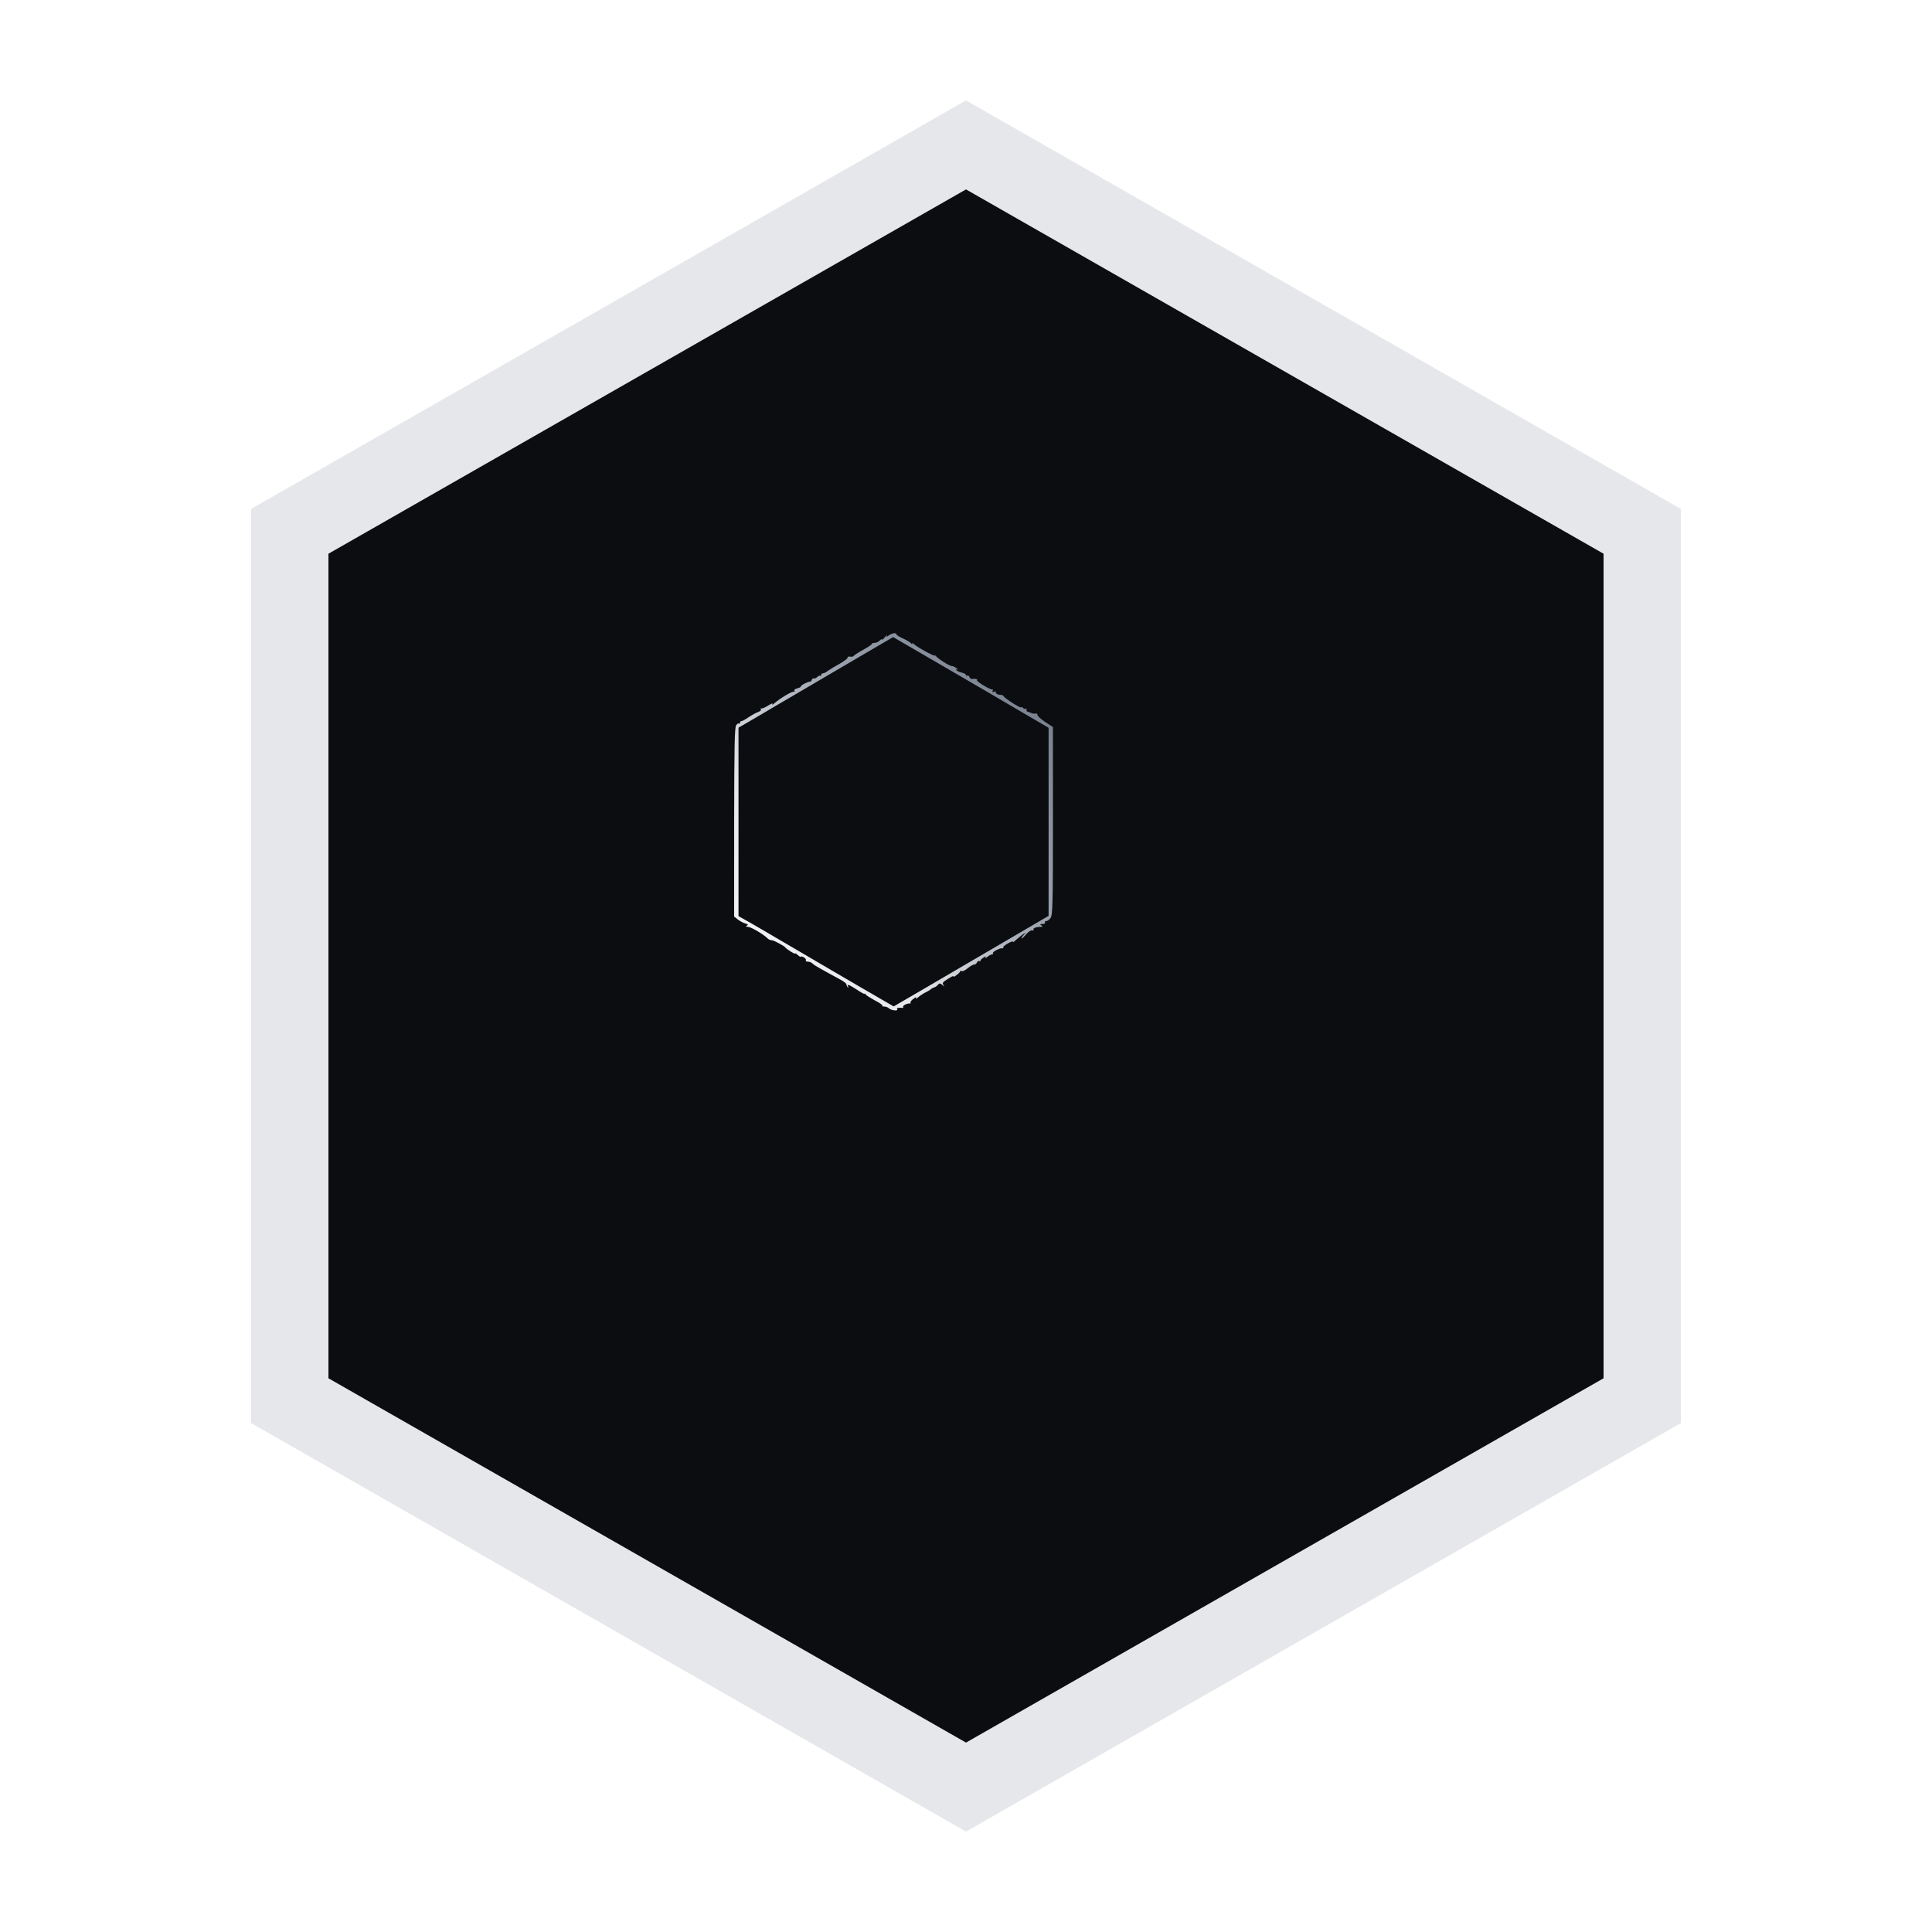
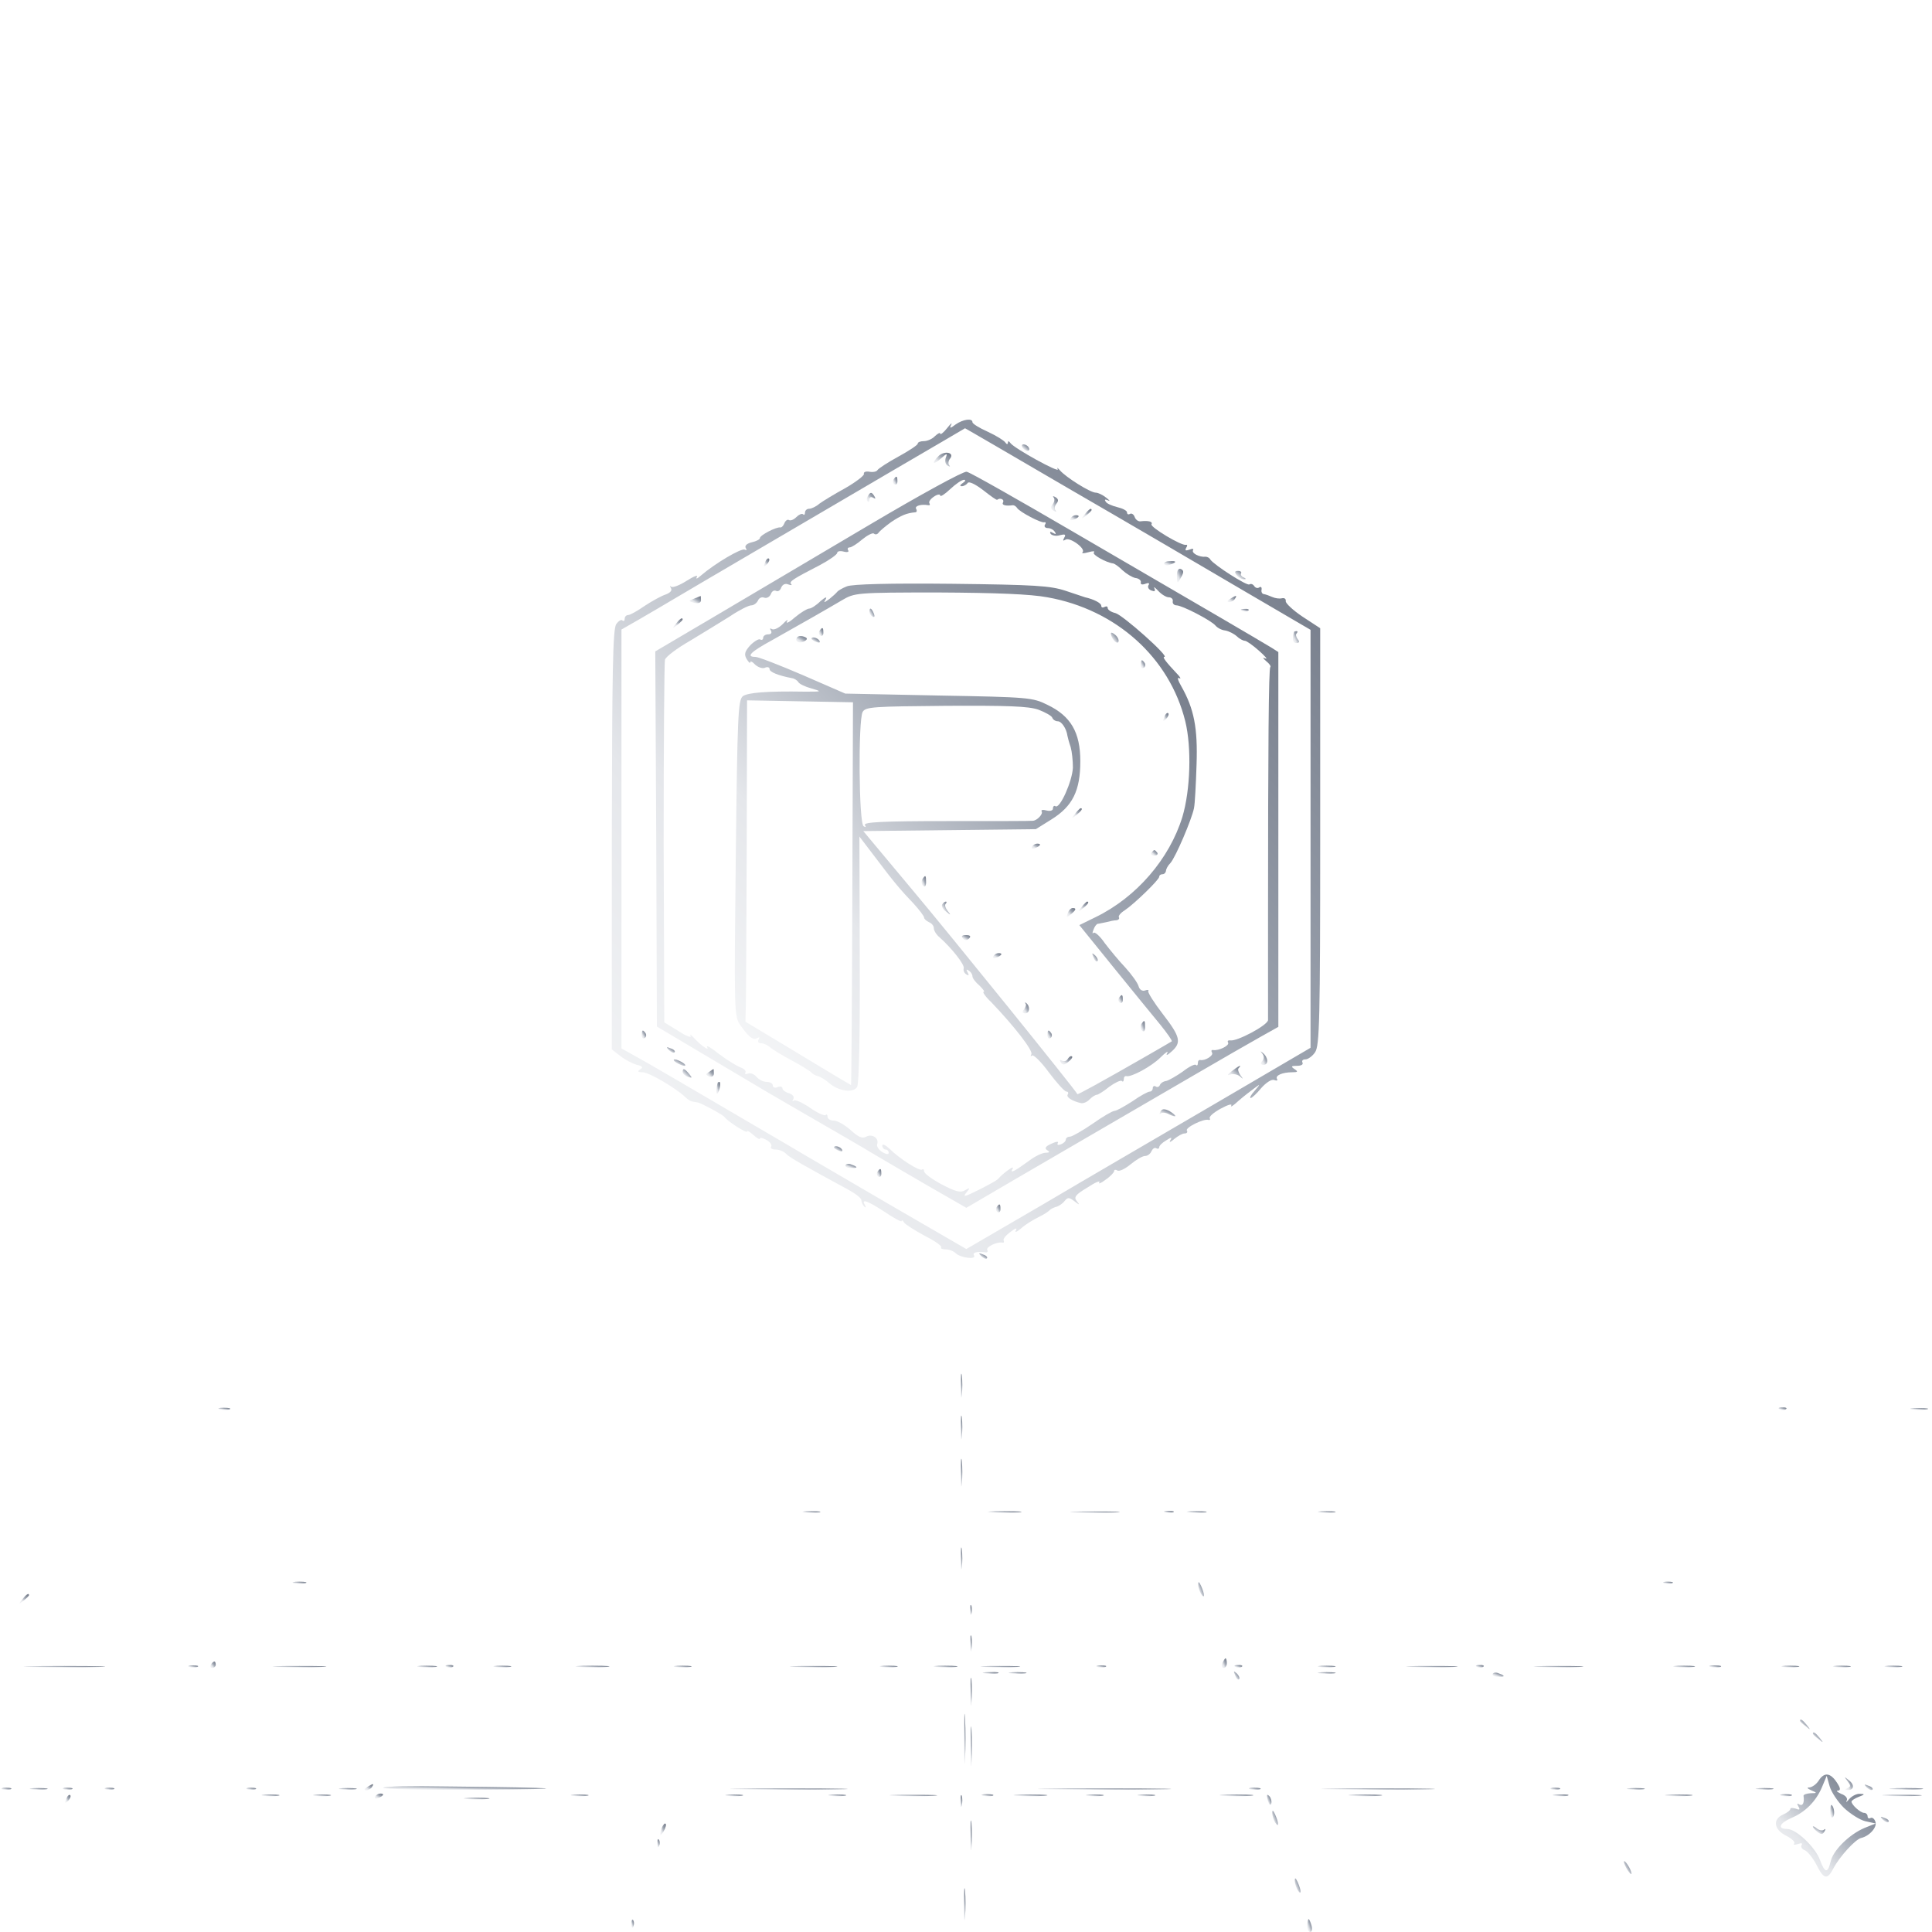
- <svg xmlns="http://www.w3.org/2000/svg" viewBox="0 0 200 200">
+ <svg xmlns="http://www.w3.org/2000/svg" version="1.0" width="600pt" height="600pt" viewBox="0 0 600 600" preserveAspectRatio="xMidYMid meet">
  <defs>
    <linearGradient id="metalGradient" x1="0%" y1="0%" x2="100%" y2="100%">
      <stop offset="0%" stop-color="#F8F9FA" />
      <stop offset="30%" stop-color="#E5E7EB" />
      <stop offset="60%" stop-color="#9CA3AF" />
      <stop offset="100%" stop-color="#6B7280" />
    </linearGradient>
  </defs>
-   <polygon fill="#0B0D10" points="100,15 170,55 170,145 100,185 30,145 30,55" />
-   <polygon fill="none" stroke="#E5E7EB" stroke-width="8" points="100,15 170,55 170,145 100,185 30,145 30,55" />
-   <g transform="translate(100, 100) scale(0.015, -0.015) translate(-3500, -2400)">
-     <path fill="url(#metalGradient)" d="M2968 4682 c-17 -13 -20 -13 -14 -1 4 8 -2 3 -13 -11 -11 -14 -21 -21 -21 -17 0 5 -7 1 -16 -7 -8 -9 -24 -16 -35 -16 -10 0 -19 -3 -19 -8 0 -4 -27 -22 -60 -40 -33 -18 -62 -37 -65 -42 -3 -5 -14 -7 -25 -5 -11 2 -19 -1 -17 -7 1 -5 -25 -25 -58 -44 -33 -18 -69 -40 -80 -48 -10 -9 -25 -16 -32 -16 -7 0 -13 -5 -13 -12 0 -6 -3 -9 -6 -5 -4 3 -13 -1 -21 -9 -8 -8 -18 -12 -23 -9 -4 3 -11 -2 -14 -10 -3 -8 -9 -14 -13 -13 -12 2 -63 -24 -63 -33 0 -4 -11 -10 -25 -13 -16 -4 -23 -11 -19 -18 4 -6 3 -8 -3 -5 -10 6 -93 -43 -137 -81 -11 -10 -16 -11 -12 -4 5 8 -10 2 -32 -12 -22 -14 -43 -22 -48 -18 -4 4 -4 2 0 -5 4 -7 -3 -14 -16 -19 -13 -4 -42 -20 -65 -35 -23 -16 -46 -29 -52 -29 -6 0 -11 -5 -11 -12 0 -6 -3 -8 -7 -5 -3 4 -12 -1 -19 -11 -11 -14 -13 -147 -14 -669 l0 -652 27 -21 c14 -11 37 -23 51 -27 18 -4 20 -8 10 -14 -9 -6 -8 -9 8 -9 19 0 103 -49 132 -77 7 -7 18 -14 23 -14 5 -1 12 -2 17 -3 12 -3 77 -38 82 -45 10 -14 70 -52 70 -45 0 4 9 -1 20 -11 11 -10 20 -15 20 -11 0 4 9 2 20 -4 11 -6 18 -15 15 -21 -4 -5 3 -9 14 -9 11 0 26 -6 33 -14 12 -12 55 -36 193 -111 22 -12 40 -26 40 -32 0 -6 4 -15 9 -20 5 -5 6 -3 2 5 -12 20 7 14 62 -22 28 -19 52 -32 52 -28 0 4 4 2 8 -5 4 -6 33 -24 64 -41 32 -16 54 -32 51 -36 -3 -3 3 -6 13 -6 11 0 25 -5 32 -12 14 -14 65 -21 57 -7 -6 9 8 13 34 10 7 -2 10 2 7 7 -5 9 29 26 47 23 5 -1 6 2 4 6 -3 5 7 17 21 27 15 12 22 14 17 5 -5 -8 3 -5 16 6 13 12 38 27 54 35 17 8 32 18 35 22 3 3 12 8 20 10 8 2 20 10 26 18 10 12 14 12 30 0 17 -13 18 -13 8 0 -10 12 -4 20 33 42 24 16 41 23 37 16 -4 -6 5 -3 19 8 15 10 27 23 27 27 0 5 5 5 10 2 6 -4 24 5 41 19 17 14 37 26 45 26 8 0 17 7 20 15 4 8 10 12 15 9 5 -3 9 -1 9 3 0 5 9 14 21 21 17 11 20 11 13 0 -4 -7 2 -5 13 5 11 9 25 17 32 17 7 0 10 4 7 9 -6 9 53 38 67 33 5 -1 6 1 4 5 -3 5 12 18 34 30 22 12 36 16 33 10 -4 -7 6 -1 22 14 16 14 38 31 49 39 20 15 20 14 1 -8 -11 -12 -16 -22 -12 -22 4 0 19 14 33 31 15 17 32 28 40 25 8 -3 12 -2 9 3 -7 11 17 21 47 21 18 0 19 2 7 10 -12 8 -10 10 8 10 13 0 20 4 17 10 -3 6 1 10 9 10 8 0 22 10 30 22 14 20 16 100 16 670 l0 647 -55 36 c-30 20 -53 42 -52 48 1 7 -4 11 -12 9 -8 -2 -21 0 -30 4 -9 4 -20 8 -26 9 -5 0 -9 7 -7 14 1 7 -2 10 -7 7 -5 -4 -12 -2 -16 4 -4 6 -10 8 -15 5 -8 -5 -109 60 -121 77 -3 6 -10 9 -15 9 -19 -2 -44 11 -39 20 3 5 -2 6 -11 2 -12 -4 -15 -3 -10 6 4 6 4 10 -1 9 -13 -4 -112 55 -107 64 5 8 -10 12 -34 9 -7 -1 -15 5 -18 13 -3 9 -10 13 -15 10 -5 -3 -9 -1 -9 5 0 5 -13 12 -30 16 -16 4 -33 11 -36 17 -5 7 -2 8 7 4 8 -4 5 0 -5 8 -11 9 -26 16 -33 16 -17 0 -93 48 -111 69 -8 9 -11 10 -7 4 7 -14 -136 65 -147 81 -5 7 -8 7 -8 1 0 -6 -4 -5 -8 1 -4 6 -28 21 -54 33 -27 12 -48 25 -48 30 0 13 -29 9 -52 -7z m354 -201 c178 -103 419 -244 536 -313 l212 -124 0 -649 0 -649 -297 -174 c-164 -96 -405 -236 -535 -313 l-237 -138 -233 135 c-128 75 -273 159 -323 189 -336 197 -435 255 -472 275 l-43 24 0 650 0 651 28 16 c15 8 122 71 237 139 116 68 246 144 290 170 44 26 177 104 295 173 118 69 216 126 217 127 1 0 147 -85 325 -189z" />
+   <g transform="translate(0,600) scale(0.1,-0.1)" fill="url(#metalGradient)" stroke="none">
+     <path d="M2968 4682 c-17 -13 -20 -13 -14 -1 4 8 -2 3 -13 -11 -11 -14 -21 -21 -21 -17 0 5 -7 1 -16 -7 -8 -9 -24 -16 -35 -16 -10 0 -19 -3 -19 -8 0 -4 -27 -22 -60 -40 -33 -18 -62 -37 -65 -42 -3 -5 -14 -7 -25 -5 -11 2 -19 -1 -17 -7 1 -5 -25 -25 -58 -44 -33 -18 -69 -40 -80 -48 -10 -9 -25 -16 -32 -16 -7 0 -13 -5 -13 -12 0 -6 -3 -9 -6 -5 -4 3 -13 -1 -21 -9 -8 -8 -18 -12 -23 -9 -4 3 -11 -2 -14 -10 -3 -8 -9 -14 -13 -13 -12 2 -63 -24 -63 -33 0 -4 -11 -10 -25 -13 -16 -4 -23 -11 -19 -18 4 -6 3 -8 -3 -5 -10 6 -93 -43 -137 -81 -11 -10 -16 -11 -12 -4 5 8 -10 2 -32 -12 -22 -14 -43 -22 -48 -18 -4 4 -4 2 0 -5 4 -7 -3 -14 -16 -19 -13 -4 -42 -20 -65 -35 -23 -16 -46 -29 -52 -29 -6 0 -11 -5 -11 -12 0 -6 -3 -8 -7 -5 -3 4 -12 -1 -19 -11 -11 -14 -13 -147 -14 -669 l0 -652 27 -21 c14 -11 37 -23 51 -27 18 -4 20 -8 10 -14 -9 -6 -8 -9 8 -9 19 0 103 -49 132 -77 7 -7 18 -14 23 -14 5 -1 12 -2 17 -3 12 -3 77 -38 82 -45 10 -14 70 -52 70 -45 0 4 9 -1 20 -11 11 -10 20 -15 20 -11 0 4 9 2 20 -4 11 -6 18 -15 15 -21 -4 -5 3 -9 14 -9 11 0 26 -6 33 -14 12 -12 55 -36 193 -111 22 -12 40 -26 40 -32 0 -6 4 -15 9 -20 5 -5 6 -3 2 5 -12 20 7 14 62 -22 28 -19 52 -32 52 -28 0 4 4 2 8 -5 4 -6 33 -24 64 -41 32 -16 54 -32 51 -36 -3 -3 3 -6 13 -6 11 0 25 -5 32 -12 14 -14 65 -21 57 -7 -6 9 8 13 34 10 7 -2 10 2 7 7 -5 9 29 26 47 23 5 -1 6 2 4 6 -3 5 7 17 21 27 15 12 22 14 17 5 -5 -8 3 -5 16 6 13 12 38 27 54 35 17 8 32 18 35 22 3 3 12 8 20 10 8 2 20 10 26 18 10 12 14 12 30 0 17 -13 18 -13 8 0 -10 12 -4 20 33 42 24 16 41 23 37 16 -4 -6 5 -3 19 8 15 10 27 23 27 27 0 5 5 5 10 2 6 -4 24 5 41 19 17 14 37 26 45 26 8 0 17 7 20 15 4 8 10 12 15 9 5 -3 9 -1 9 3 0 5 9 14 21 21 17 11 20 11 13 0 -4 -7 2 -5 13 5 11 9 25 17 32 17 7 0 10 4 7 9 -6 9 53 38 67 33 5 -1 6 1 4 5 -3 5 12 18 34 30 22 12 36 16 33 10 -4 -7 6 -1 22 14 16 14 38 31 49 39 20 15 20 14 1 -8 -11 -12 -16 -22 -12 -22 4 0 19 14 33 31 15 17 32 28 40 25 8 -3 12 -2 9 3 -7 11 17 21 47 21 18 0 19 2 7 10 -12 8 -10 10 8 10 13 0 20 4 17 10 -3 6 1 10 9 10 8 0 22 10 30 22 14 20 16 100 16 670 l0 647 -55 36 c-30 20 -53 42 -52 48 1 7 -4 11 -12 9 -8 -2 -21 0 -30 4 -9 4 -20 8 -26 9 -5 0 -9 7 -7 14 1 7 -2 10 -7 7 -5 -4 -12 -2 -16 4 -4 6 -10 8 -15 5 -8 -5 -109 60 -121 77 -3 6 -10 9 -15 9 -19 -2 -44 11 -39 20 3 5 -2 6 -11 2 -12 -4 -15 -3 -10 6 4 6 4 10 -1 9 -13 -4 -112 55 -107 64 5 8 -10 12 -34 9 -7 -1 -15 5 -18 13 -3 9 -10 13 -15 10 -5 -3 -9 -1 -9 5 0 5 -13 12 -30 16 -16 4 -33 11 -36 17 -5 7 -2 8 7 4 8 -4 5 0 -5 8 -11 9 -26 16 -33 16 -17 0 -93 48 -111 69 -8 9 -11 10 -7 4 7 -14 -136 65 -147 81 -5 7 -8 7 -8 1 0 -6 -4 -5 -8 1 -4 6 -28 21 -54 33 -27 12 -48 25 -48 30 0 13 -29 9 -52 -7z m354 -201 c178 -103 419 -244 536 -313 l212 -124 0 -649 0 -649 -297 -174 c-164 -96 -405 -236 -535 -313 l-237 -138 -233 135 c-128 75 -273 159 -323 189 -336 197 -435 255 -472 275 l-43 24 0 650 0 651 28 16 c15 8 122 71 237 139 116 68 246 144 290 170 44 26 177 104 295 173 118 69 216 126 217 127 1 0 147 -85 325 -189z" />
+     <path d="M2915 4584 c-23 -23 -18 -30 7 -8 19 17 21 17 15 2 -3 -10 -1 -20 6 -24 7 -4 9 -4 5 1 -4 4 -3 14 2 20 16 19 -16 27 -35 9z" />
+     <path d="M2700 4370 c-157 -93 -370 -219 -475 -281 l-190 -112 3 -583 2 -582 148 -88 c81 -48 167 -99 192 -114 25 -15 95 -55 155 -90 61 -35 142 -82 180 -105 39 -23 119 -70 178 -104 l108 -62 152 89 c84 49 213 124 287 167 74 43 198 115 275 160 77 45 166 96 198 114 l57 32 0 582 0 582 -22 14 c-13 8 -86 51 -163 96 -77 45 -281 164 -453 264 -173 101 -321 185 -330 186 -10 2 -145 -72 -302 -165z m290 130 c-9 -6 -10 -10 -3 -10 6 0 15 5 18 10 4 6 23 -3 48 -22 23 -18 42 -32 44 -30 9 7 23 1 18 -8 -5 -9 8 -12 31 -9 4 0 10 -4 13 -9 8 -12 74 -47 84 -44 5 1 6 -2 2 -8 -3 -5 1 -10 9 -10 8 0 18 -5 22 -12 5 -7 3 -8 -6 -3 -8 5 -11 4 -7 -3 4 -5 17 -8 29 -4 16 4 19 2 13 -8 -5 -9 -4 -11 4 -6 13 9 64 -28 53 -39 -4 -4 4 -4 18 0 14 4 22 4 17 -1 -6 -6 37 -31 61 -34 4 -1 17 -10 28 -21 12 -11 30 -22 40 -24 11 -1 18 -8 17 -13 -2 -7 4 -9 14 -5 10 4 14 2 10 -4 -4 -6 0 -14 9 -17 10 -4 13 -2 9 7 -4 6 2 3 12 -8 10 -11 25 -20 33 -20 8 0 14 -6 12 -13 -1 -6 4 -12 12 -12 17 0 108 -47 121 -63 6 -7 19 -14 30 -15 11 -2 27 -10 36 -18 8 -8 20 -14 25 -14 5 0 25 -14 44 -31 19 -17 28 -27 20 -24 -10 4 -9 2 2 -8 10 -8 16 -16 13 -19 -5 -4 -7 -243 -7 -778 0 -168 0 -311 0 -318 -1 -16 -97 -67 -117 -63 -7 1 -10 -2 -7 -7 5 -9 -29 -26 -47 -23 -5 1 -6 -3 -3 -8 6 -9 -22 -26 -36 -23 -5 1 -8 -3 -8 -10 0 -6 -3 -9 -6 -5 -4 3 -22 -6 -41 -21 -20 -14 -43 -27 -51 -29 -9 -1 -18 -7 -20 -13 -2 -5 -8 -8 -13 -4 -5 3 -9 0 -9 -5 0 -6 -4 -11 -9 -11 -6 0 -30 -13 -54 -30 -25 -16 -50 -30 -56 -30 -6 0 -37 -18 -68 -40 -32 -22 -64 -40 -70 -40 -7 0 -13 -4 -13 -9 0 -5 -7 -12 -16 -15 -8 -3 -12 -2 -9 4 4 6 -5 5 -20 -2 -18 -8 -22 -14 -13 -20 9 -5 8 -8 -5 -8 -10 0 -33 -11 -50 -24 -48 -35 -62 -42 -52 -25 7 12 -31 -15 -45 -32 -3 -4 -30 -19 -60 -34 -42 -21 -51 -24 -40 -10 14 17 13 18 -4 8 -14 -8 -30 -3 -72 19 -30 16 -54 34 -54 40 0 6 -3 9 -6 6 -7 -7 -70 33 -101 64 -13 12 -23 17 -23 10 0 -6 5 -12 10 -12 6 0 10 -5 10 -10 0 -6 -8 -5 -20 2 -11 7 -18 18 -16 24 7 19 -15 34 -34 24 -12 -7 -25 -1 -49 21 -18 16 -41 29 -52 29 -10 0 -19 5 -19 12 0 6 -3 9 -6 5 -4 -3 -26 7 -49 23 -23 16 -46 26 -50 22 -5 -4 -5 -2 -1 5 3 7 -2 14 -14 18 -11 3 -20 10 -20 15 0 5 -7 7 -15 4 -8 -4 -15 -1 -15 5 0 6 -8 11 -19 11 -10 0 -24 7 -31 15 -7 9 -19 14 -27 11 -8 -3 -11 -2 -8 3 3 5 -4 12 -15 16 -11 4 -41 22 -66 41 -25 20 -42 30 -38 22 9 -15 -23 8 -44 32 -8 8 -11 9 -7 3 3 -7 -14 -1 -38 15 l-44 27 -2 555 c0 305 2 562 4 571 3 10 38 36 78 59 40 24 95 58 124 76 28 19 58 34 66 34 8 0 17 7 21 15 3 8 12 12 19 9 8 -3 17 2 21 11 3 9 10 13 16 10 6 -3 13 1 16 10 4 10 13 14 22 10 9 -3 13 -3 9 1 -7 8 4 15 91 60 28 15 52 32 52 37 0 5 9 7 20 4 11 -3 18 -1 14 4 -3 5 -1 9 5 9 5 0 23 11 39 25 16 13 32 21 36 18 4 -4 10 -3 14 2 4 6 22 21 40 34 30 20 48 28 75 30 5 1 5 6 2 11 -5 9 16 15 38 11 5 -1 6 2 3 7 -2 4 4 13 15 20 10 7 19 8 19 3 0 -5 14 4 31 20 17 16 36 29 43 29 6 0 4 -5 -4 -10z" />
+     <path d="M2630 4179 c-13 -5 -27 -13 -30 -17 -3 -4 -14 -14 -24 -22 -18 -13 -19 -13 -11 0 4 8 -3 5 -17 -7 -13 -13 -29 -23 -35 -23 -6 0 -26 -12 -44 -27 -18 -16 -29 -21 -25 -13 5 8 -1 5 -13 -8 -12 -12 -27 -19 -33 -16 -7 4 -8 2 -4 -4 4 -7 1 -12 -8 -12 -9 0 -16 -5 -16 -11 0 -5 -4 -8 -9 -5 -4 3 -18 -5 -31 -18 -17 -19 -20 -28 -11 -43 6 -10 11 -14 11 -10 0 5 7 2 15 -7 9 -8 22 -13 30 -10 8 4 15 2 15 -4 0 -9 27 -20 69 -28 8 -1 17 -7 20 -12 3 -6 22 -15 41 -20 34 -10 33 -10 -20 -10 -120 2 -177 -3 -193 -14 -15 -12 -17 -62 -22 -502 -5 -451 -5 -490 11 -515 27 -40 43 -53 55 -45 8 4 9 3 5 -4 -4 -7 -1 -12 8 -12 8 0 21 -6 28 -13 7 -6 38 -25 68 -41 30 -16 57 -33 60 -37 3 -4 12 -9 20 -11 8 -2 23 -11 33 -20 30 -27 78 -34 89 -13 6 9 9 175 8 397 l-1 380 48 -63 c61 -81 80 -103 121 -146 17 -19 32 -38 32 -43 0 -4 7 -10 15 -14 8 -3 15 -11 15 -18 0 -8 8 -21 18 -29 39 -35 78 -85 75 -96 -2 -6 1 -15 8 -19 8 -5 9 -3 4 6 -5 9 -4 11 3 6 7 -4 12 -12 12 -18 0 -6 10 -19 22 -29 11 -11 17 -19 13 -19 -5 0 5 -15 23 -32 71 -74 131 -151 125 -162 -3 -6 -3 -8 2 -4 4 4 28 -19 52 -52 25 -33 49 -60 55 -60 5 0 7 -4 4 -9 -6 -8 14 -21 42 -27 7 -1 19 4 26 12 8 8 18 14 22 14 4 0 22 11 39 25 18 13 35 21 39 18 3 -4 6 -1 6 5 0 7 3 11 8 10 15 -4 78 30 106 58 16 16 26 22 21 14 -5 -9 0 -8 13 4 32 28 28 46 -27 117 -27 35 -47 67 -45 71 3 4 -2 5 -10 2 -8 -3 -17 2 -20 13 -3 11 -22 37 -41 58 -20 21 -48 55 -64 76 -15 22 -31 36 -35 32 -4 -4 -4 0 0 10 3 9 9 17 13 18 3 0 15 3 26 5 11 3 25 6 32 6 7 1 10 5 8 9 -3 4 5 14 18 22 31 21 107 95 107 104 0 5 5 8 10 8 6 0 10 5 11 10 0 6 6 17 14 25 16 18 66 135 73 170 3 14 6 75 8 135 4 115 -8 174 -47 243 -11 19 -14 30 -7 26 7 -4 4 3 -7 14 -34 36 -46 52 -39 52 17 0 -129 130 -152 136 -13 3 -24 10 -24 16 0 5 -4 6 -10 3 -5 -3 -10 -2 -10 4 0 8 -23 20 -50 26 -3 1 -30 10 -60 20 -48 16 -95 19 -355 22 -191 2 -309 -1 -325 -8z m623 -34 c213 -38 379 -187 428 -385 20 -82 16 -213 -9 -297 -40 -130 -142 -249 -269 -311 l-51 -25 106 -131 c58 -72 124 -152 146 -179 21 -26 37 -49 35 -51 -2 -1 -35 -21 -74 -43 -148 -85 -218 -123 -219 -121 -10 18 -397 497 -513 635 l-152 182 268 3 268 3 48 30 c66 41 90 89 90 181 0 89 -29 140 -102 175 -46 23 -59 24 -338 29 l-290 6 -131 57 c-72 31 -139 57 -148 57 -30 0 -16 15 52 52 89 50 168 95 217 124 39 23 44 24 300 24 178 -1 285 -5 338 -15z m-606 -920 c-1 -327 -3 -595 -4 -595 0 0 -75 44 -165 99 l-163 98 1 39 c1 21 2 246 3 499 l1 460 165 -3 164 -3 -2 -594z m578 571 c21 -8 41 -19 43 -25 2 -6 10 -11 17 -11 12 0 27 -23 30 -45 1 -5 5 -21 10 -35 4 -14 7 -42 7 -64 -2 -42 -40 -128 -54 -120 -4 3 -8 0 -8 -7 0 -6 -8 -9 -20 -6 -11 3 -18 2 -15 -3 5 -8 -14 -28 -27 -29 -5 -1 -125 -1 -269 -1 -194 0 -258 -3 -253 -12 4 -7 3 -8 -4 -4 -15 9 -17 329 -3 355 9 16 33 17 258 19 190 1 257 -1 288 -12z" />
+     <path d="M2700 4101 c0 -6 4 -13 10 -16 6 -3 7 1 4 9 -7 18 -14 21 -14 7z" />
+     <path d="M2545 4041 c-3 -5 -2 -12 3 -15 5 -3 9 1 9 9 0 17 -3 19 -12 6z" />
+     <path d="M3450 4033 c0 -15 18 -35 23 -27 3 5 -1 15 -9 22 -8 7 -14 9 -14 5z" />
+     <path d="M2475 4020 c-8 -13 9 -20 24 -11 10 6 9 10 -3 14 -8 3 -18 2 -21 -3z" />
+     <path d="M2520 4016 c0 -2 7 -7 16 -10 8 -3 12 -2 9 4 -6 10 -25 14 -25 6z" />
+     <path d="M3543 3935 c0 -8 4 -12 9 -9 5 3 6 10 3 15 -9 13 -12 11 -12 -6z" />
+     <path d="M3616 3773 c-6 -14 -5 -15 5 -6 7 7 10 15 7 18 -3 3 -9 -2 -12 -12z" />
+     <path d="M3339 3473 c-13 -16 -12 -17 4 -4 16 13 21 21 13 21 -2 0 -10 -8 -17 -17z" />
+     <path d="M3205 3370 c-3 -6 1 -7 9 -4 18 7 21 14 7 14 -6 0 -13 -4 -16 -10z" />
+     <path d="M3576 3352 c-3 -5 1 -9 9 -9 8 0 12 4 9 9 -3 4 -7 8 -9 8 -2 0 -6 -4 -9 -8z" />
+     <path d="M2864 3269 c-3 -6 -2 -15 3 -20 5 -5 9 -1 9 11 0 23 -2 24 -12 9z" />
+     <path d="M2926 3191 c-3 -5 2 -15 12 -22 15 -12 16 -12 5 2 -7 9 -10 19 -6 22 3 4 4 7 0 7 -3 0 -8 -4 -11 -9z" />
+     <path d="M3359 3183 c-13 -16 -12 -17 4 -4 16 13 21 21 13 21 -2 0 -10 -8 -17 -17z" />
+     <path d="M3316 3164 c-5 -14 -4 -15 9 -4 17 14 19 20 6 20 -5 0 -12 -7 -15 -16z" />
+     <path d="M2990 3086 c7 -7 13 -7 20 0 6 6 3 10 -10 10 -13 0 -16 -4 -10 -10z" />
+     <path d="M3085 3030 c-3 -6 1 -7 9 -4 18 7 21 14 7 14 -6 0 -13 -4 -16 -10z" />
+     <path d="M3396 3027 c3 -10 9 -15 12 -12 3 3 0 11 -7 18 -10 9 -11 8 -5 -6z" />
+     <path d="M3475 2901 c-3 -5 -2 -12 3 -15 5 -3 9 1 9 9 0 17 -3 19 -12 6z" />
+     <path d="M3185 2883 c3 -3 0 -11 -5 -18 -7 -8 -5 -12 4 -12 14 0 16 22 3 32 -4 3 -5 2 -2 -2z" />
+     <path d="M3544 2819 c-3 -6 -2 -15 3 -20 5 -5 9 -1 9 11 0 23 -2 24 -12 9z" />
+     <path d="M3253 2785 c0 -8 4 -12 9 -9 5 3 6 10 3 15 -9 13 -12 11 -12 -6z" />
+     <path d="M3315 2710 c-4 -6 -11 -7 -17 -4 -7 4 -8 2 -4 -5 6 -9 11 -9 22 0 14 11 18 19 10 19 -3 0 -8 -5 -11 -10z" />
+     <path d="M2775 4511 c-3 -5 -2 -12 3 -15 5 -3 9 1 9 9 0 17 -3 19 -12 6z" />
+     <path d="M2695 4459 c-4 -6 -4 -13 -1 -16 3 -4 6 -1 6 6 0 7 5 9 12 5 7 -4 8 -3 4 4 -9 15 -13 15 -21 1z" />
+     <path d="M3272 4455 c4 -4 3 -14 -3 -21 -7 -9 -6 -14 3 -20 7 -4 10 -4 6 1 -4 4 -3 14 3 21 7 9 6 14 -3 20 -7 4 -10 4 -6 -1z" />
+     <path d="M3369 4403 c-13 -16 -12 -17 4 -4 9 7 17 15 17 17 0 8 -8 3 -21 -13z" />
+     <path d="M3325 4390 c-3 -6 1 -7 9 -4 18 7 21 14 7 14 -6 0 -13 -4 -16 -10z" />
+     <path d="M2376 4253 c-6 -14 -5 -15 5 -6 7 7 10 15 7 18 -3 3 -9 -2 -12 -12z" />
+     <path d="M3616 4248 c3 -4 11 -5 19 -1 21 7 19 12 -4 10 -11 0 -18 -5 -15 -9z" />
+     <path d="M3655 4214 c0 -29 1 -29 14 -5 8 14 7 20 -2 24 -7 3 -12 -5 -12 -19z" />
+     <path d="M2156 4141 c-19 -7 -19 -8 0 -13 13 -3 21 0 21 8 0 8 -1 14 -1 13 -1 0 -10 -4 -20 -8z" />
+     <path d="M3820 4140 c-9 -6 -10 -10 -3 -10 6 0 15 5 18 10 8 12 4 12 -15 0z" />
+     <path d="M3858 4103 c7 -3 16 -2 19 1 4 3 -2 6 -13 5 -11 0 -14 -3 -6 -6z" />
+     <path d="M2099 4063 c-13 -16 -12 -17 4 -4 9 7 17 15 17 17 0 8 -8 3 -21 -13z" />
+     <path d="M4019 4038 c-7 -23 -4 -35 7 -35 9 0 11 4 4 12 -5 7 -7 15 -3 18 3 4 3 7 0 7 -4 0 -7 -1 -8 -2z" />
+     <path d="M1993 2785 c0 -8 4 -12 9 -9 5 3 6 10 3 15 -9 13 -12 11 -12 -6z" />
+     <path d="M2077 2739 c7 -7 15 -10 18 -7 3 3 -2 9 -12 12 -14 6 -15 5 -6 -5z" />
+     <path d="M3920 2728 c6 -7 6 -16 0 -23 -7 -8 -5 -12 4 -12 16 0 15 23 -2 37 -9 7 -9 7 -2 -2z" />
+     <path d="M2100 2700 c8 -5 20 -10 25 -10 6 0 3 5 -5 10 -8 5 -19 10 -25 10 -5 0 -3 -5 5 -10z" />
+     <path d="M3825 2673 c-14 -11 -15 -14 -4 -10 9 3 23 0 30 -6 11 -10 11 -9 1 4 -6 9 -9 19 -5 22 12 13 -2 6 -22 -10z" />
+     <path d="M2120 2671 c0 -5 7 -12 16 -15 14 -5 15 -4 4 9 -14 17 -20 19 -20 6z" />
+     <path d="M2202 2671 c-11 -7 -11 -9 0 -14 9 -3 15 1 15 9 0 8 -1 14 -1 14 -1 0 -7 -4 -14 -9z" />
+     <path d="M2229 2638 c-5 -18 -6 -38 -1 -34 7 8 12 36 6 36 -2 0 -4 -1 -5 -2z" />
+     <path d="M3604 2548 c-4 -7 -4 -10 1 -6 4 4 16 3 26 -3 11 -5 19 -7 19 -5 0 3 -9 10 -19 16 -15 7 -22 7 -27 -2z" />
+     <path d="M2590 2436 c0 -2 7 -7 16 -10 8 -3 12 -2 9 4 -6 10 -25 14 -25 6z" />
+     <path d="M2626 2382 c-3 -4 4 -9 15 -9 23 -2 25 3 4 10 -8 4 -16 3 -19 -1z" />
+     <path d="M2725 2361 c-3 -5 -2 -12 3 -15 5 -3 9 1 9 9 0 17 -3 19 -12 6z" />
+     <path d="M3095 2251 c-3 -5 -2 -12 3 -15 5 -3 9 1 9 9 0 17 -3 19 -12 6z" />
+     <path d="M3175 4610 c3 -5 11 -10 16 -10 6 0 7 5 4 10 -3 6 -11 10 -16 10 -6 0 -7 -4 -4 -10z" />
+     <path d="M3841 4213 c6 -7 17 -13 23 -12 7 0 6 2 -2 6 -6 2 -10 8 -8 12 3 4 -1 8 -9 8 -11 0 -12 -4 -4 -14z" />
+     <path d="M3047 2099 c7 -7 15 -10 18 -7 3 3 -2 9 -12 12 -14 6 -15 5 -6 -5z" />
+     <path d="M2983 1695 c0 -33 2 -45 4 -27 2 18 2 45 0 60 -2 15 -4 0 -4 -33z" />
+     <path d="M683 1623 c9 -2 23 -2 30 0 6 3 -1 5 -18 5 -16 0 -22 -2 -12 -5z" />
+     <path d="M5528 1623 c7 -3 16 -2 19 1 4 3 -2 6 -13 5 -11 0 -14 -3 -6 -6z" />
+     <path d="M5938 1623 c12 -2 32 -2 45 0 12 2 2 4 -23 4 -25 0 -35 -2 -22 -4z" />
+     <path d="M2983 1565 c0 -33 2 -45 4 -27 2 18 2 45 0 60 -2 15 -4 0 -4 -33z" />
+     <path d="M2983 1425 c0 -38 2 -53 4 -32 2 20 2 52 0 70 -2 17 -4 1 -4 -38z" />
+     <path d="M2498 1303 c12 -2 32 -2 45 0 12 2 2 4 -23 4 -25 0 -35 -2 -22 -4z" />
+     <path d="M3078 1303 c23 -2 61 -2 85 0 23 2 4 4 -43 4 -47 0 -66 -2 -42 -4z" />
+     <path d="M3338 1303 c34 -2 90 -2 125 0 34 2 6 3 -63 3 -69 0 -97 -1 -62 -3z" />
+     <path d="M3618 1303 c6 -2 18 -2 25 0 6 3 1 5 -13 5 -14 0 -19 -2 -12 -5z" />
+     <path d="M3693 1303 c15 -2 37 -2 50 0 12 2 0 4 -28 4 -27 0 -38 -2 -22 -4z" />
+     <path d="M4098 1303 c12 -2 32 -2 45 0 12 2 2 4 -23 4 -25 0 -35 -2 -22 -4z" />
+     <path d="M2983 1160 c0 -30 2 -43 4 -27 2 15 2 39 0 55 -2 15 -4 2 -4 -28z" />
+     <path d="M913 1083 c9 -2 25 -2 35 0 9 3 1 5 -18 5 -19 0 -27 -2 -17 -5z" />
+     <path d="M3721 1080 c0 -8 4 -22 9 -30 12 -18 12 -2 0 25 -6 13 -9 15 -9 5z" />
+     <path d="M5168 1083 c6 -2 18 -2 25 0 6 3 1 5 -13 5 -14 0 -19 -2 -12 -5z" />
+     <path d="M69 1033 c-13 -16 -12 -17 4 -4 9 7 17 15 17 17 0 8 -8 3 -21 -13z" />
+     <path d="M3012 1000 c0 -14 2 -19 5 -12 2 6 2 18 0 25 -3 6 -5 1 -5 -13z" />
+     <path d="M3013 895 c0 -22 2 -30 4 -17 2 12 2 30 0 40 -3 9 -5 -1 -4 -23z" />
+     <path d="M3796 835 c-3 -8 -1 -15 4 -15 6 0 10 7 10 15 0 8 -2 15 -4 15 -2 0 -6 -7 -10 -15z" />
+     <path d="M655 830 c-3 -5 -1 -10 4 -10 6 0 11 5 11 10 0 6 -2 10 -4 10 -3 0 -8 -4 -11 -10z" />
+     <path d="M98 823 c56 -2 148 -2 205 0 56 1 10 3 -103 3 -113 0 -159 -2 -102 -3z" />
+     <path d="M588 823 c6 -2 18 -2 25 0 6 3 1 5 -13 5 -14 0 -19 -2 -12 -5z" />
+     <path d="M863 823 c37 -2 97 -2 135 0 37 2 6 3 -68 3 -74 0 -105 -1 -67 -3z" />
+     <path d="M1303 823 c15 -2 37 -2 50 0 12 2 0 4 -28 4 -27 0 -38 -2 -22 -4z" />
+     <path d="M1388 823 c7 -3 16 -2 19 1 4 3 -2 6 -13 5 -11 0 -14 -3 -6 -6z" />
+     <path d="M1538 823 c12 -2 32 -2 45 0 12 2 2 4 -23 4 -25 0 -35 -2 -22 -4z" />
+     <path d="M1798 823 c23 -2 61 -2 85 0 23 2 4 4 -43 4 -47 0 -66 -2 -42 -4z" />
+     <path d="M2098 823 c12 -2 32 -2 45 0 12 2 2 4 -23 4 -25 0 -35 -2 -22 -4z" />
+     <path d="M2468 823 c34 -2 88 -2 120 0 31 2 3 3 -63 3 -66 0 -92 -1 -57 -3z" />
+     <path d="M2738 823 c12 -2 32 -2 45 0 12 2 2 4 -23 4 -25 0 -35 -2 -22 -4z" />
+     <path d="M2908 823 c18 -2 45 -2 60 0 15 2 0 4 -33 4 -33 0 -45 -2 -27 -4z" />
+     <path d="M3058 823 c29 -2 74 -2 100 0 26 2 2 3 -53 3 -55 0 -76 -1 -47 -3z" />
+     <path d="M3408 823 c6 -2 18 -2 25 0 6 3 1 5 -13 5 -14 0 -19 -2 -12 -5z" />
+     <path d="M3838 823 c7 -3 16 -2 19 1 4 3 -2 6 -13 5 -11 0 -14 -3 -6 -6z" />
+     <path d="M4098 823 c12 -2 32 -2 45 0 12 2 2 4 -23 4 -25 0 -35 -2 -22 -4z" />
+     <path d="M4383 823 c37 -2 96 -2 130 0 34 2 4 3 -68 3 -71 0 -99 -1 -62 -3z" />
+     <path d="M4588 823 c7 -3 16 -2 19 1 4 3 -2 6 -13 5 -11 0 -14 -3 -6 -6z" />
+     <path d="M4778 823 c34 -2 90 -2 125 0 34 2 6 3 -63 3 -69 0 -97 -1 -62 -3z" />
+     <path d="M5203 823 c15 -2 39 -2 55 0 15 2 2 4 -28 4 -30 0 -43 -2 -27 -4z" />
+     <path d="M5313 823 c9 -2 23 -2 30 0 6 3 -1 5 -18 5 -16 0 -22 -2 -12 -5z" />
+     <path d="M5538 823 c12 -2 32 -2 45 0 12 2 2 4 -23 4 -25 0 -35 -2 -22 -4z" />
+     <path d="M5698 823 c12 -2 32 -2 45 0 12 2 2 4 -23 4 -25 0 -35 -2 -22 -4z" />
+     <path d="M5858 823 c12 -2 32 -2 45 0 12 2 2 4 -23 4 -25 0 -35 -2 -22 -4z" />
+     <path d="M3013 745 c0 -38 2 -53 4 -32 2 20 2 52 0 70 -2 17 -4 1 -4 -38z" />
+     <path d="M3058 803 c12 -2 30 -2 40 0 9 3 -1 5 -23 4 -22 0 -30 -2 -17 -4z" />
+     <path d="M3138 803 c12 -2 32 -2 45 0 12 2 2 4 -23 4 -25 0 -35 -2 -22 -4z" />
+     <path d="M3836 797 c3 -10 9 -15 12 -12 3 3 0 11 -7 18 -10 9 -11 8 -5 -6z" />
+     <path d="M4098 803 c12 -2 32 -2 45 0 12 2 2 4 -23 4 -25 0 -35 -2 -22 -4z" />
+     <path d="M4636 802 c-3 -4 4 -9 15 -9 23 -2 25 3 4 10 -8 4 -16 3 -19 -1z" />
+     <path d="M2994 600 c0 -69 1 -97 3 -62 2 34 2 90 0 125 -2 34 -3 6 -3 -63z" />
+     <path d="M3014 575 c0 -55 1 -76 3 -47 2 29 2 74 0 100 -2 26 -3 2 -3 -53z" />
+     <path d="M5590 656 c0 -2 8 -10 18 -17 15 -13 16 -12 3 4 -13 16 -21 21 -21 13z" />
+     <path d="M5630 616 c0 -2 8 -10 18 -17 15 -13 16 -12 3 4 -13 16 -21 21 -21 13z" />
+     <path d="M5648 470 c-7 -11 -20 -20 -28 -21 -10 0 -8 -3 5 -9 19 -8 19 -9 -2 -9 -13 -1 -22 -4 -22 -8 3 -21 -2 -33 -13 -27 -7 5 -8 3 -3 -6 6 -10 4 -12 -8 -7 -10 3 -17 3 -17 -1 0 -4 -10 -12 -22 -17 -34 -15 -29 -47 9 -66 18 -9 29 -20 25 -24 -4 -5 1 -5 11 -2 11 4 16 3 12 -3 -3 -6 1 -13 10 -16 9 -4 25 -24 36 -45 23 -46 34 -48 53 -11 19 36 68 90 86 94 26 6 51 34 44 51 -3 9 -10 14 -15 11 -5 -3 -9 0 -9 5 0 6 -5 11 -11 11 -11 0 -39 25 -39 35 0 3 10 10 23 15 19 7 19 9 3 9 -10 1 -25 -7 -33 -16 -8 -10 -12 -12 -8 -5 4 7 -3 16 -17 21 -13 6 -17 10 -10 10 9 1 8 8 -4 26 -20 30 -39 32 -56 5z m78 -84 c20 -19 50 -38 67 -42 l32 -7 -35 -14 c-47 -20 -98 -70 -105 -105 -9 -37 -18 -35 -33 6 -15 40 -74 96 -102 96 -31 0 -24 18 13 34 43 18 76 51 95 95 l15 36 9 -32 c5 -18 25 -48 44 -67z" />
+     <path d="M5684 375 c0 -13 3 -22 7 -19 8 4 6 30 -2 38 -3 3 -5 -5 -5 -19z" />
+     <path d="M5630 327 c0 -2 6 -10 14 -16 11 -9 16 -9 22 1 4 7 4 10 -1 6 -4 -4 -14 -3 -22 3 -7 6 -13 9 -13 6z" />
+     <path d="M5738 468 c10 -13 10 -17 0 -21 -9 -4 -9 -6 -1 -6 20 -2 24 16 5 30 -15 13 -16 12 -4 -3z" />
+     <path d="M1140 450 c-9 -6 -10 -10 -3 -10 6 0 15 5 18 10 8 12 4 12 -15 0z" />
+     <path d="M1190 448 c0 -5 136 -7 303 -6 302 2 267 6 -106 10 -108 2 -197 0 -197 -4z" />
+     <path d="M5797 449 c7 -7 15 -10 18 -7 3 3 -2 9 -12 12 -14 6 -15 5 -6 -5z" />
+     <path d="M7 443 c7 -2 19 -2 26 0 6 3 1 5 -13 5 -14 0 -19 -2 -13 -5z" />
+     <path d="M98 443 c12 -2 32 -2 45 0 12 2 2 4 -23 4 -25 0 -35 -2 -22 -4z" />
+     <path d="M198 443 c6 -2 18 -2 25 0 6 3 1 5 -13 5 -14 0 -19 -2 -12 -5z" />
+     <path d="M328 443 c6 -2 18 -2 25 0 6 3 1 5 -13 5 -14 0 -19 -2 -12 -5z" />
+     <path d="M768 443 c6 -2 18 -2 25 0 6 3 1 5 -13 5 -14 0 -19 -2 -12 -5z" />
+     <path d="M1058 443 c12 -2 32 -2 45 0 12 2 2 4 -23 4 -25 0 -35 -2 -22 -4z" />
+     <path d="M2302 443 c82 -2 214 -2 296 0 81 1 14 3 -148 3 -162 0 -229 -2 -148 -3z" />
+     <path d="M3263 443 c92 -2 242 -2 335 0 92 1 16 3 -168 3 -184 0 -260 -2 -167 -3z" />
+     <path d="M3883 443 c9 -2 23 -2 30 0 6 3 -1 5 -18 5 -16 0 -22 -2 -12 -5z" />
+     <path d="M4138 443 c78 -2 206 -2 285 0 78 1 14 3 -143 3 -157 0 -221 -2 -142 -3z" />
+     <path d="M4818 443 c6 -2 18 -2 25 0 6 3 1 5 -13 5 -14 0 -19 -2 -12 -5z" />
+     <path d="M5058 443 c12 -2 32 -2 45 0 12 2 2 4 -23 4 -25 0 -35 -2 -22 -4z" />
+     <path d="M5458 443 c12 -2 32 -2 45 0 12 2 2 4 -23 4 -25 0 -35 -2 -22 -4z" />
+     <path d="M5878 443 c23 -2 61 -2 85 0 23 2 4 4 -43 4 -47 0 -66 -2 -42 -4z" />
+     <path d="M206 413 c-6 -14 -5 -15 5 -6 7 7 10 15 7 18 -3 3 -9 -2 -12 -12z" />
+     <path d="M818 423 c12 -2 32 -2 45 0 12 2 2 4 -23 4 -25 0 -35 -2 -22 -4z" />
+     <path d="M978 423 c12 -2 32 -2 45 0 12 2 2 4 -23 4 -25 0 -35 -2 -22 -4z" />
+     <path d="M1165 420 c-3 -6 1 -7 9 -4 18 7 21 14 7 14 -6 0 -13 -4 -16 -10z" />
+     <path d="M1778 423 c12 -2 32 -2 45 0 12 2 2 4 -23 4 -25 0 -35 -2 -22 -4z" />
+     <path d="M2258 423 c12 -2 32 -2 45 0 12 2 2 4 -23 4 -25 0 -35 -2 -22 -4z" />
+     <path d="M2578 423 c12 -2 32 -2 45 0 12 2 2 4 -23 4 -25 0 -35 -2 -22 -4z" />
+     <path d="M2778 423 c34 -2 88 -2 120 0 31 2 3 3 -63 3 -66 0 -92 -1 -57 -3z" />
+     <path d="M2982 405 c0 -16 2 -22 5 -12 2 9 2 23 0 30 -3 6 -5 -1 -5 -18z" />
+     <path d="M3053 423 c9 -2 23 -2 30 0 6 3 -1 5 -18 5 -16 0 -22 -2 -12 -5z" />
+     <path d="M3158 423 c23 -2 61 -2 85 0 23 2 4 4 -43 4 -47 0 -66 -2 -42 -4z" />
+     <path d="M3378 423 c12 -2 32 -2 45 0 12 2 2 4 -23 4 -25 0 -35 -2 -22 -4z" />
+     <path d="M3538 423 c12 -2 32 -2 45 0 12 2 2 4 -23 4 -25 0 -35 -2 -22 -4z" />
+     <path d="M3798 423 c23 -2 61 -2 85 0 23 2 4 4 -43 4 -47 0 -66 -2 -42 -4z" />
+     <path d="M3937 409 c4 -13 8 -18 11 -10 2 7 -1 18 -6 23 -8 8 -9 4 -5 -13z" />
+     <path d="M4198 423 c23 -2 61 -2 85 0 23 2 4 4 -43 4 -47 0 -66 -2 -42 -4z" />
+     <path d="M4828 423 c12 -2 30 -2 40 0 9 3 -1 5 -23 4 -22 0 -30 -2 -17 -4z" />
+     <path d="M5177 423 c18 -2 50 -2 70 0 21 2 7 4 -32 4 -38 0 -55 -2 -38 -4z" />
+     <path d="M5533 423 c9 -2 23 -2 30 0 6 3 -1 5 -18 5 -16 0 -22 -2 -12 -5z" />
+     <path d="M5858 423 c29 -2 74 -2 100 0 26 2 2 3 -53 3 -55 0 -76 -1 -47 -3z" />
+     <path d="M1448 413 c17 -2 47 -2 65 0 17 2 3 4 -33 4 -36 0 -50 -2 -32 -4z" />
+     <path d="M3951 370 c0 -8 4 -22 9 -30 12 -18 12 -2 0 25 -6 13 -9 15 -9 5z" />
+     <path d="M3013 300 c0 -41 2 -58 4 -37 2 20 2 54 0 75 -2 20 -4 3 -4 -38z" />
+     <path d="M5847 349 c7 -7 15 -10 18 -7 3 3 -2 9 -12 12 -14 6 -15 5 -6 -5z" />
+     <path d="M2056 325 c-9 -26 -7 -32 5 -12 6 10 9 21 6 23 -2 3 -7 -2 -11 -11z" />
+     <path d="M2041 274 c0 -11 3 -14 6 -6 3 7 2 16 -1 19 -3 4 -6 -2 -5 -13z" />
+     <path d="M5050 200 c6 -11 13 -20 16 -20 2 0 0 9 -6 20 -6 11 -13 20 -16 20 -2 0 0 -9 6 -20z" />
+     <path d="M4021 160 c0 -8 4 -22 9 -30 12 -18 12 -2 0 25 -6 13 -9 15 -9 5z" />
+     <path d="M2993 85 c0 -44 2 -61 4 -37 2 23 2 59 0 80 -2 20 -4 1 -4 -43z" />
+     <path d="M1961 24 c0 -11 3 -14 6 -6 3 7 2 16 -1 19 -3 4 -6 -2 -5 -13z" />
+     <path d="M4060 20 c0 -11 4 -20 9 -20 5 0 7 9 4 20 -3 11 -7 20 -9 20 -2 0 -4 -9 -4 -20z" />
  </g>
</svg>
